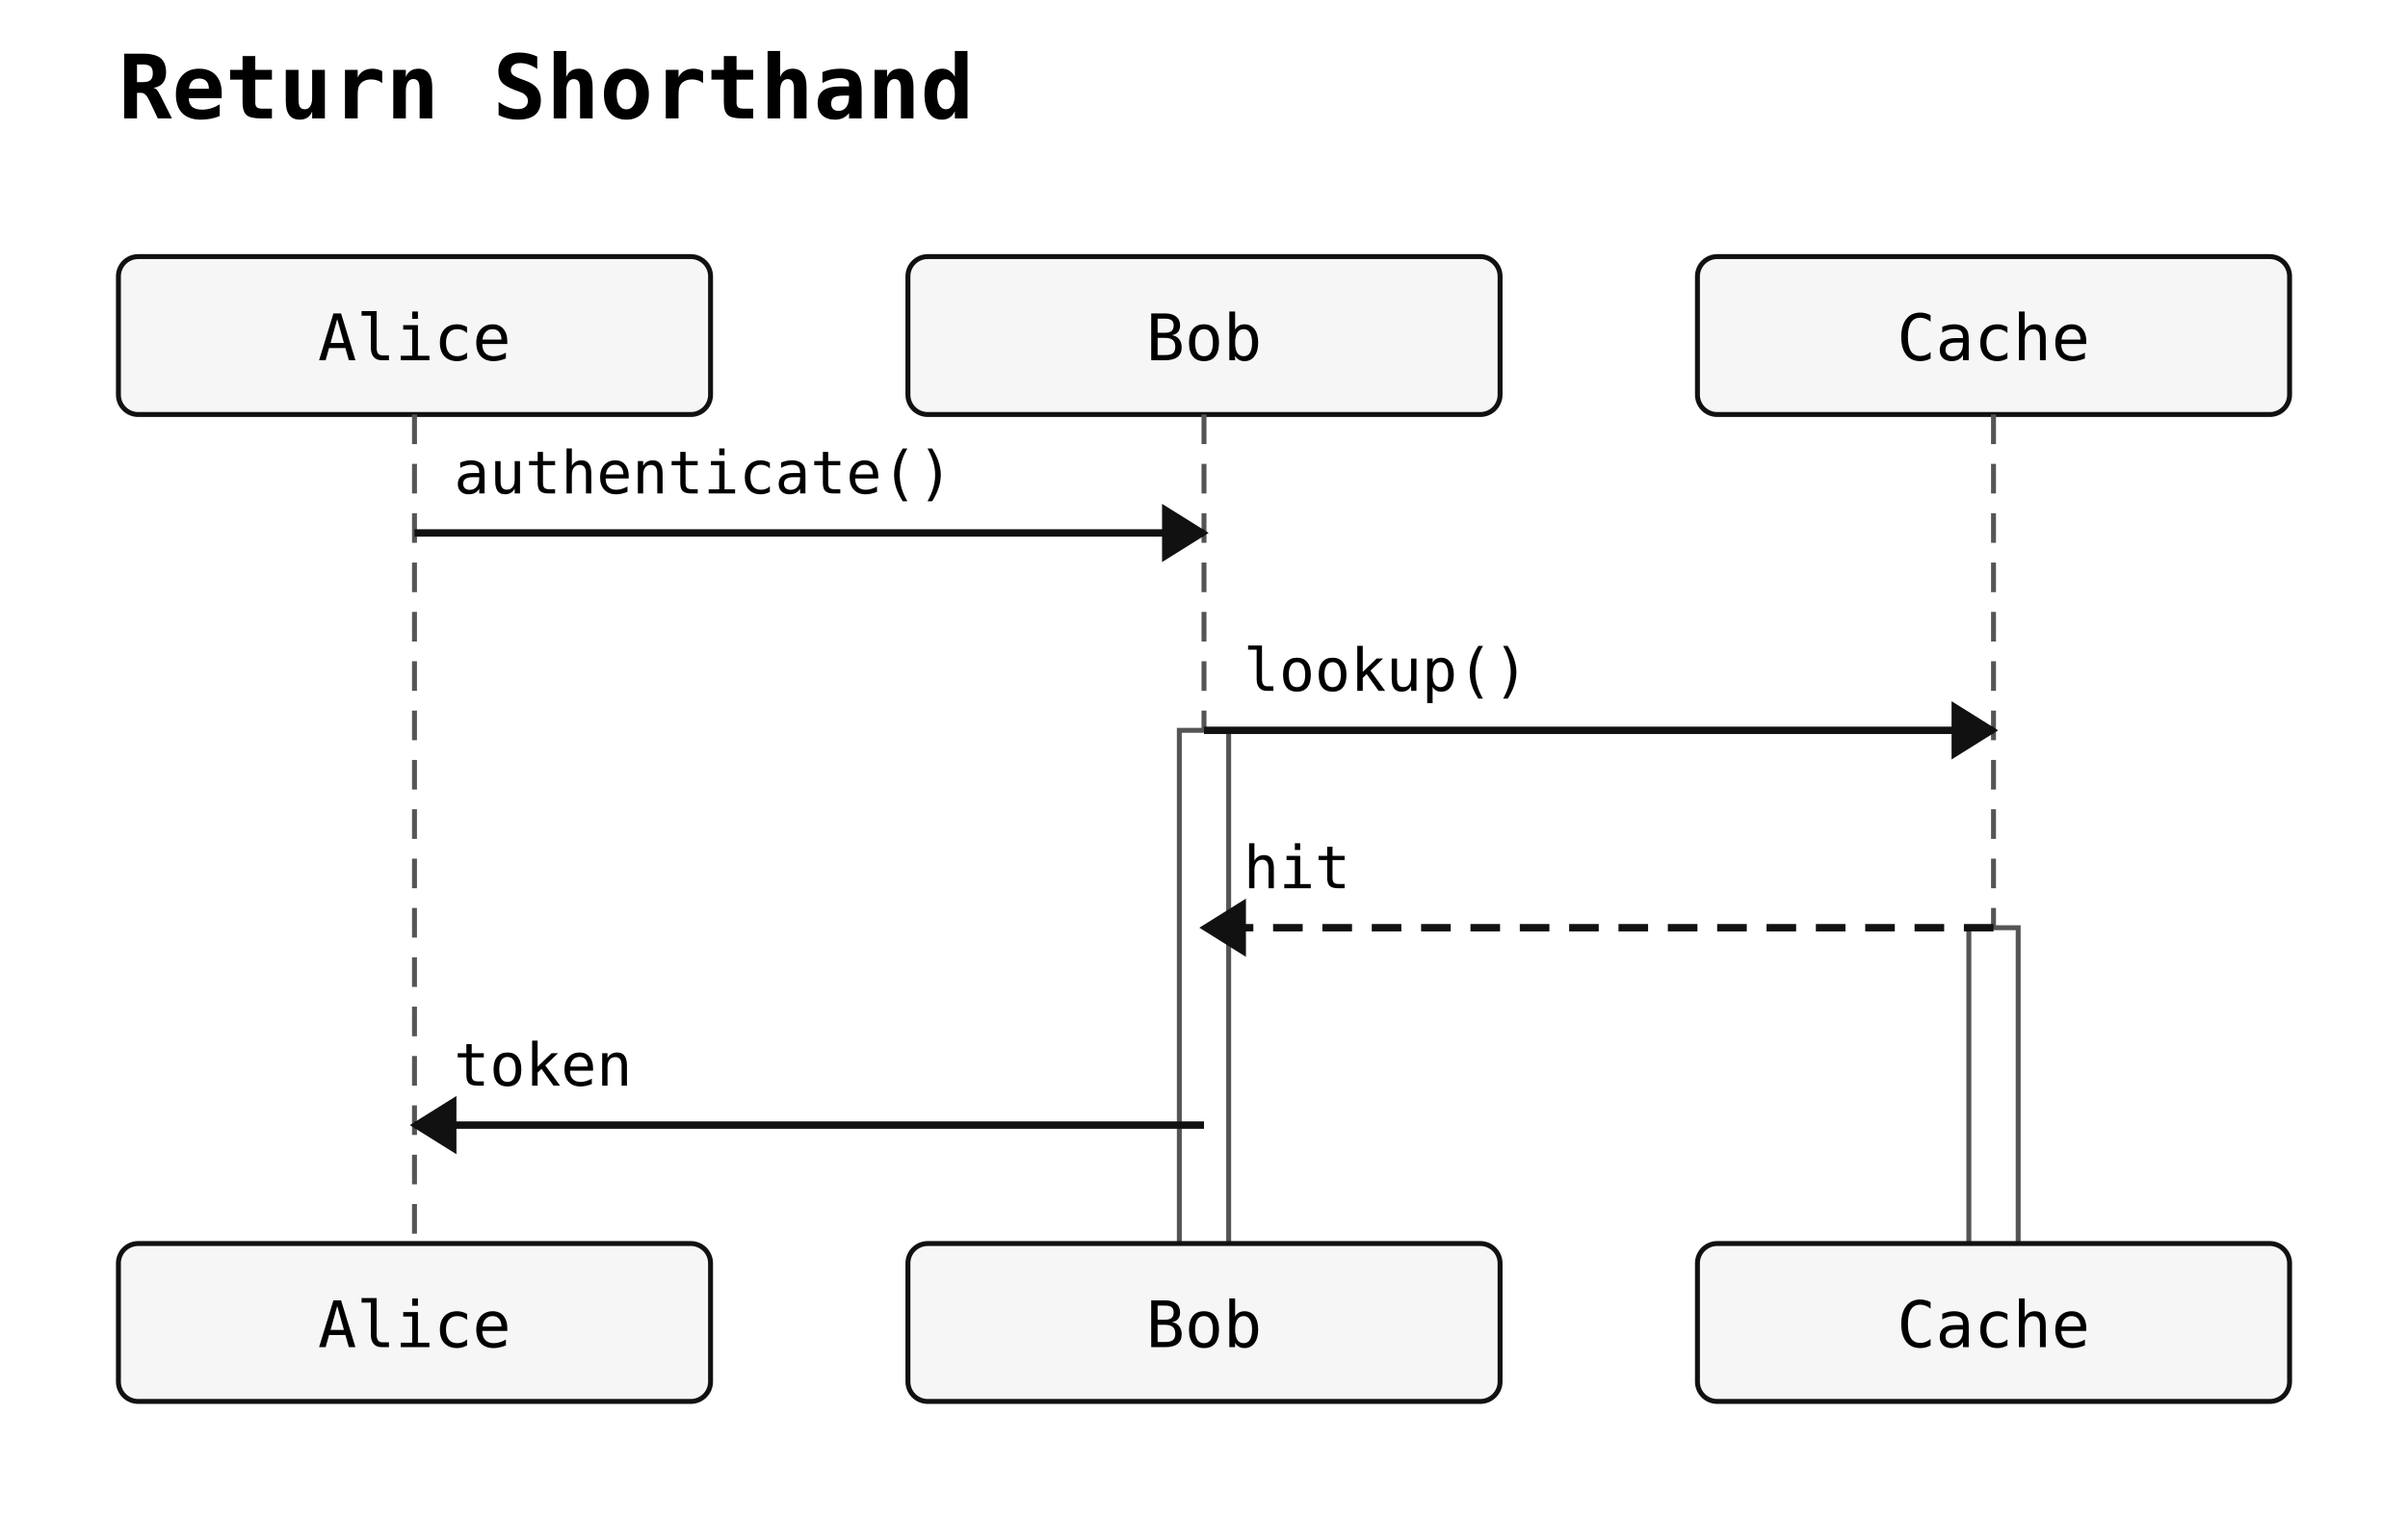
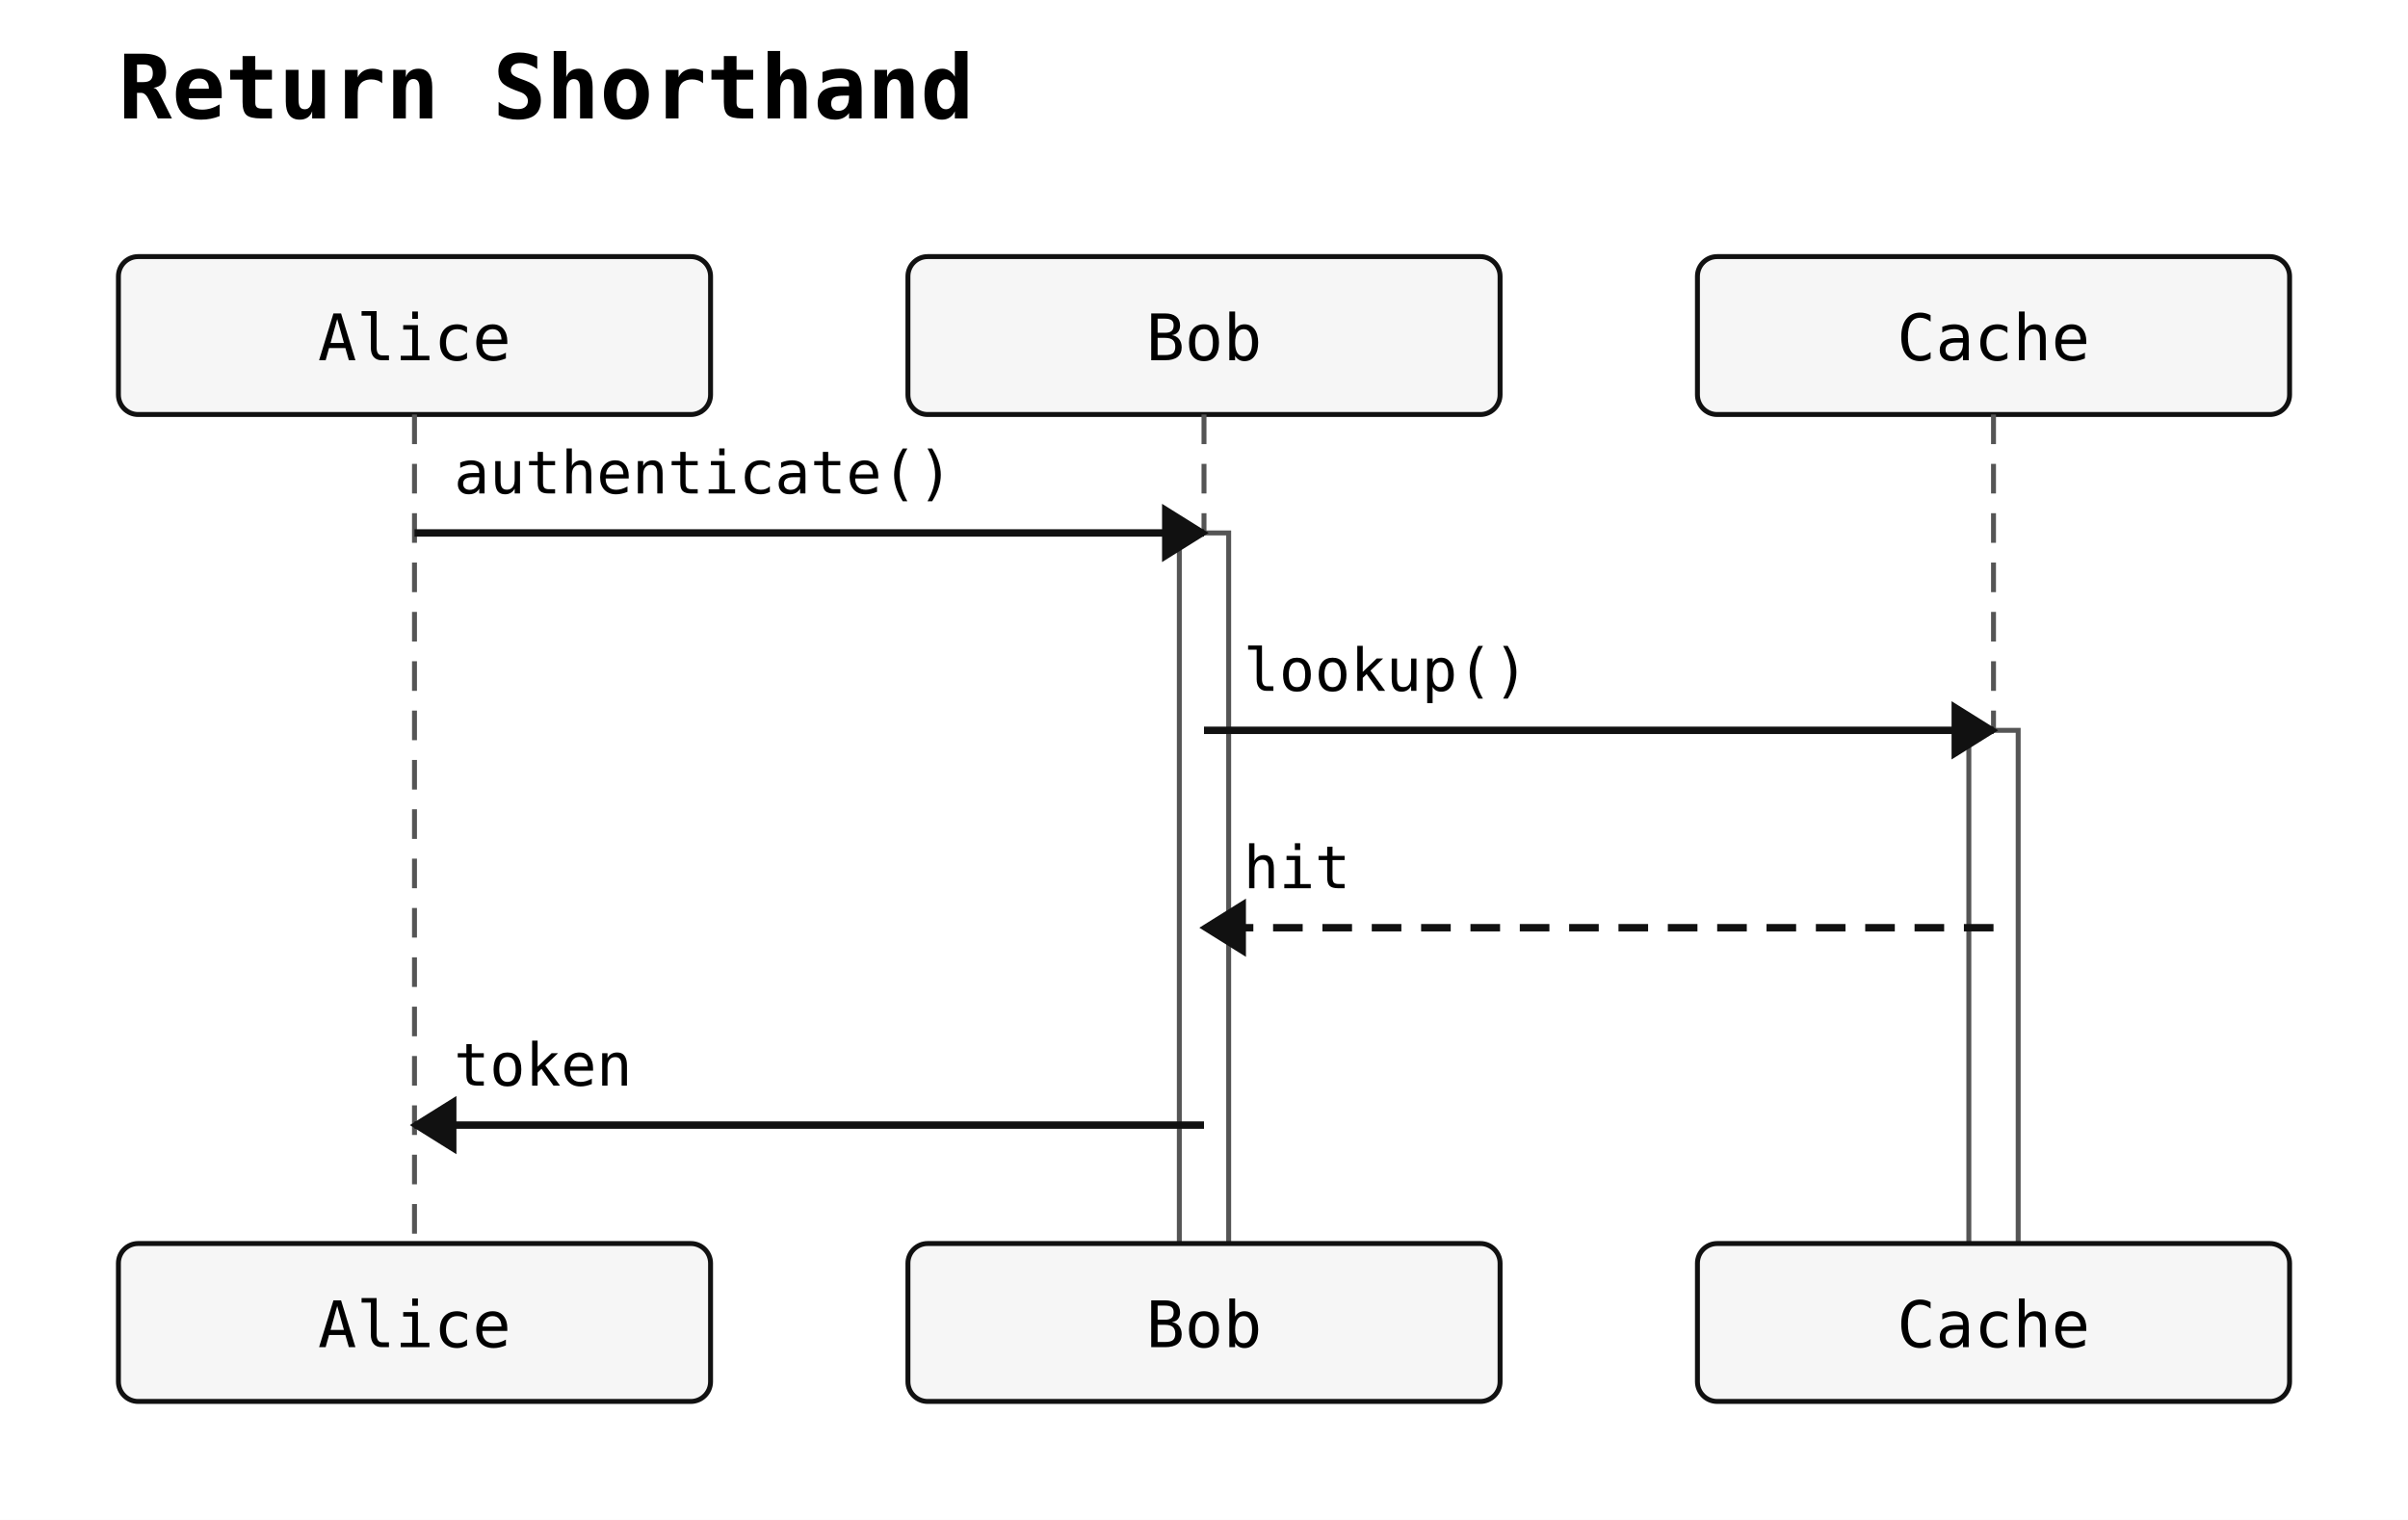
<svg xmlns="http://www.w3.org/2000/svg" width="488" height="308" viewBox="0 0 488 308">
  <rect width="100%" height="100%" fill="white" />
  <text x="24" y="24" font-family="monospace" font-size="18" font-weight="600">Return Shorthand</text>
  <rect x="24" y="52" width="120" height="32" rx="4" ry="4" fill="#f6f6f6" stroke="#111" stroke-width="1" />
  <text x="84" y="73" text-anchor="middle" font-family="monospace" font-size="13">Alice</text>
  <rect x="184" y="52" width="120" height="32" rx="4" ry="4" fill="#f6f6f6" stroke="#111" stroke-width="1" />
  <text x="244" y="73" text-anchor="middle" font-family="monospace" font-size="13">Bob</text>
  <rect x="344" y="52" width="120" height="32" rx="4" ry="4" fill="#f6f6f6" stroke="#111" stroke-width="1" />
  <text x="404" y="73" text-anchor="middle" font-family="monospace" font-size="13">Cache</text>
  <line x1="84" y1="84" x2="84" y2="252" stroke="#555" stroke-width="1" stroke-dasharray="6 4" />
  <line x1="244" y1="84" x2="244" y2="252" stroke="#555" stroke-width="1" stroke-dasharray="6 4" />
  <line x1="404" y1="84" x2="404" y2="252" stroke="#555" stroke-width="1" stroke-dasharray="6 4" />
-   <rect class="sequence-activation" data-participant="Bob" x="239" y="148" width="10" height="120" fill="#ffffff" stroke="#555" stroke-width="1" />
-   <rect class="sequence-activation" data-participant="Cache" x="399" y="188" width="10" height="80" fill="#ffffff" stroke="#555" stroke-width="1" />
+   <rect class="sequence-activation" data-participant="Bob" x="239" y="108" width="10" height="160" fill="#ffffff" stroke="#555" stroke-width="1" />
+   <rect class="sequence-activation" data-participant="Cache" x="399" y="148" width="10" height="120" fill="#ffffff" stroke="#555" stroke-width="1" />
  <line x1="84" y1="108" x2="244" y2="108" stroke="#111" stroke-width="1.5" />
  <polygon points="244,108 236,103 236,113" fill="#111" stroke="#111" stroke-width="1" />
  <text x="92" y="100" text-anchor="start" font-family="monospace" font-size="12">authenticate()</text>
  <line x1="244" y1="148" x2="404" y2="148" stroke="#111" stroke-width="1.5" />
  <polygon points="404,148 396,143 396,153" fill="#111" stroke="#111" stroke-width="1" />
  <text x="252" y="140" text-anchor="start" font-family="monospace" font-size="12">lookup()</text>
  <line x1="404" y1="188" x2="244" y2="188" stroke="#111" stroke-width="1.5" stroke-dasharray="6 4" />
  <polygon points="244,188 252,183 252,193" fill="#111" stroke="#111" stroke-width="1" />
  <text x="252" y="180" text-anchor="start" font-family="monospace" font-size="12">hit</text>
  <line x1="244" y1="228" x2="84" y2="228" stroke="#111" stroke-width="1.5" />
  <polygon points="84,228 92,223 92,233" fill="#111" stroke="#111" stroke-width="1" />
  <text x="92" y="220" text-anchor="start" font-family="monospace" font-size="12">token</text>
  <rect x="24" y="252" width="120" height="32" rx="4" ry="4" fill="#f6f6f6" stroke="#111" stroke-width="1" />
  <text x="84" y="273" text-anchor="middle" font-family="monospace" font-size="13">Alice</text>
  <rect x="184" y="252" width="120" height="32" rx="4" ry="4" fill="#f6f6f6" stroke="#111" stroke-width="1" />
  <text x="244" y="273" text-anchor="middle" font-family="monospace" font-size="13">Bob</text>
  <rect x="344" y="252" width="120" height="32" rx="4" ry="4" fill="#f6f6f6" stroke="#111" stroke-width="1" />
  <text x="404" y="273" text-anchor="middle" font-family="monospace" font-size="13">Cache</text>
</svg>
